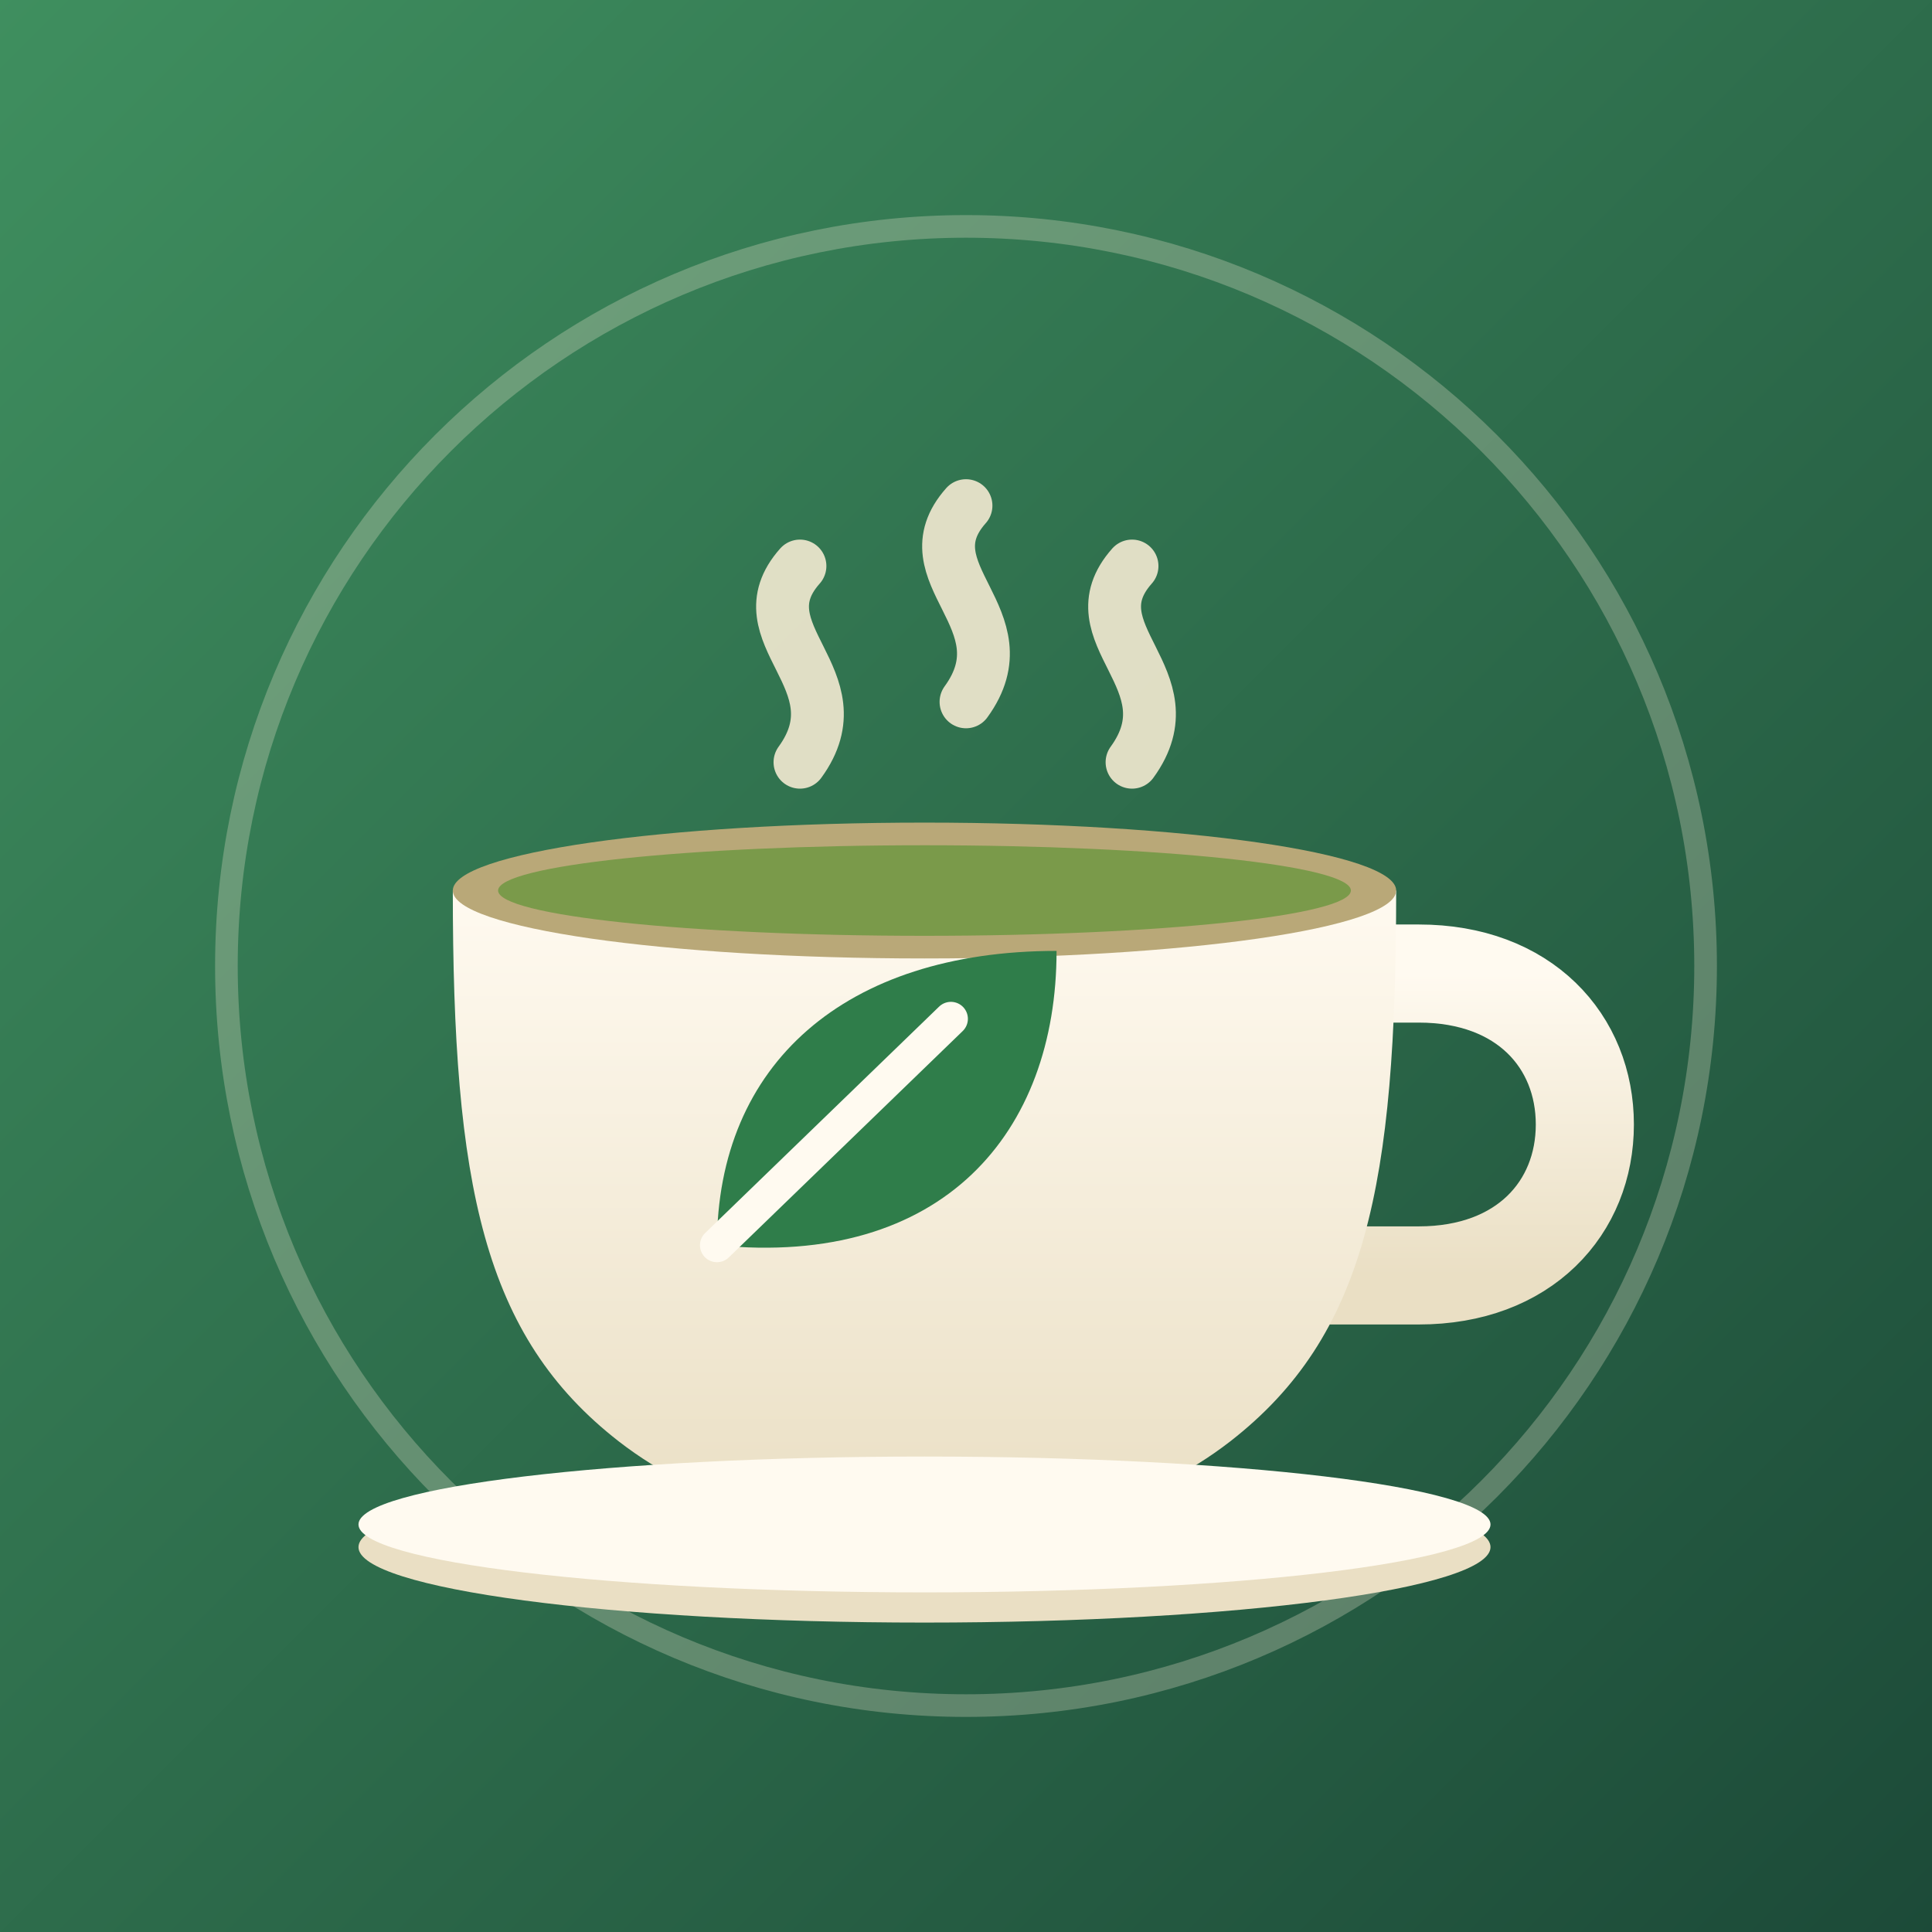
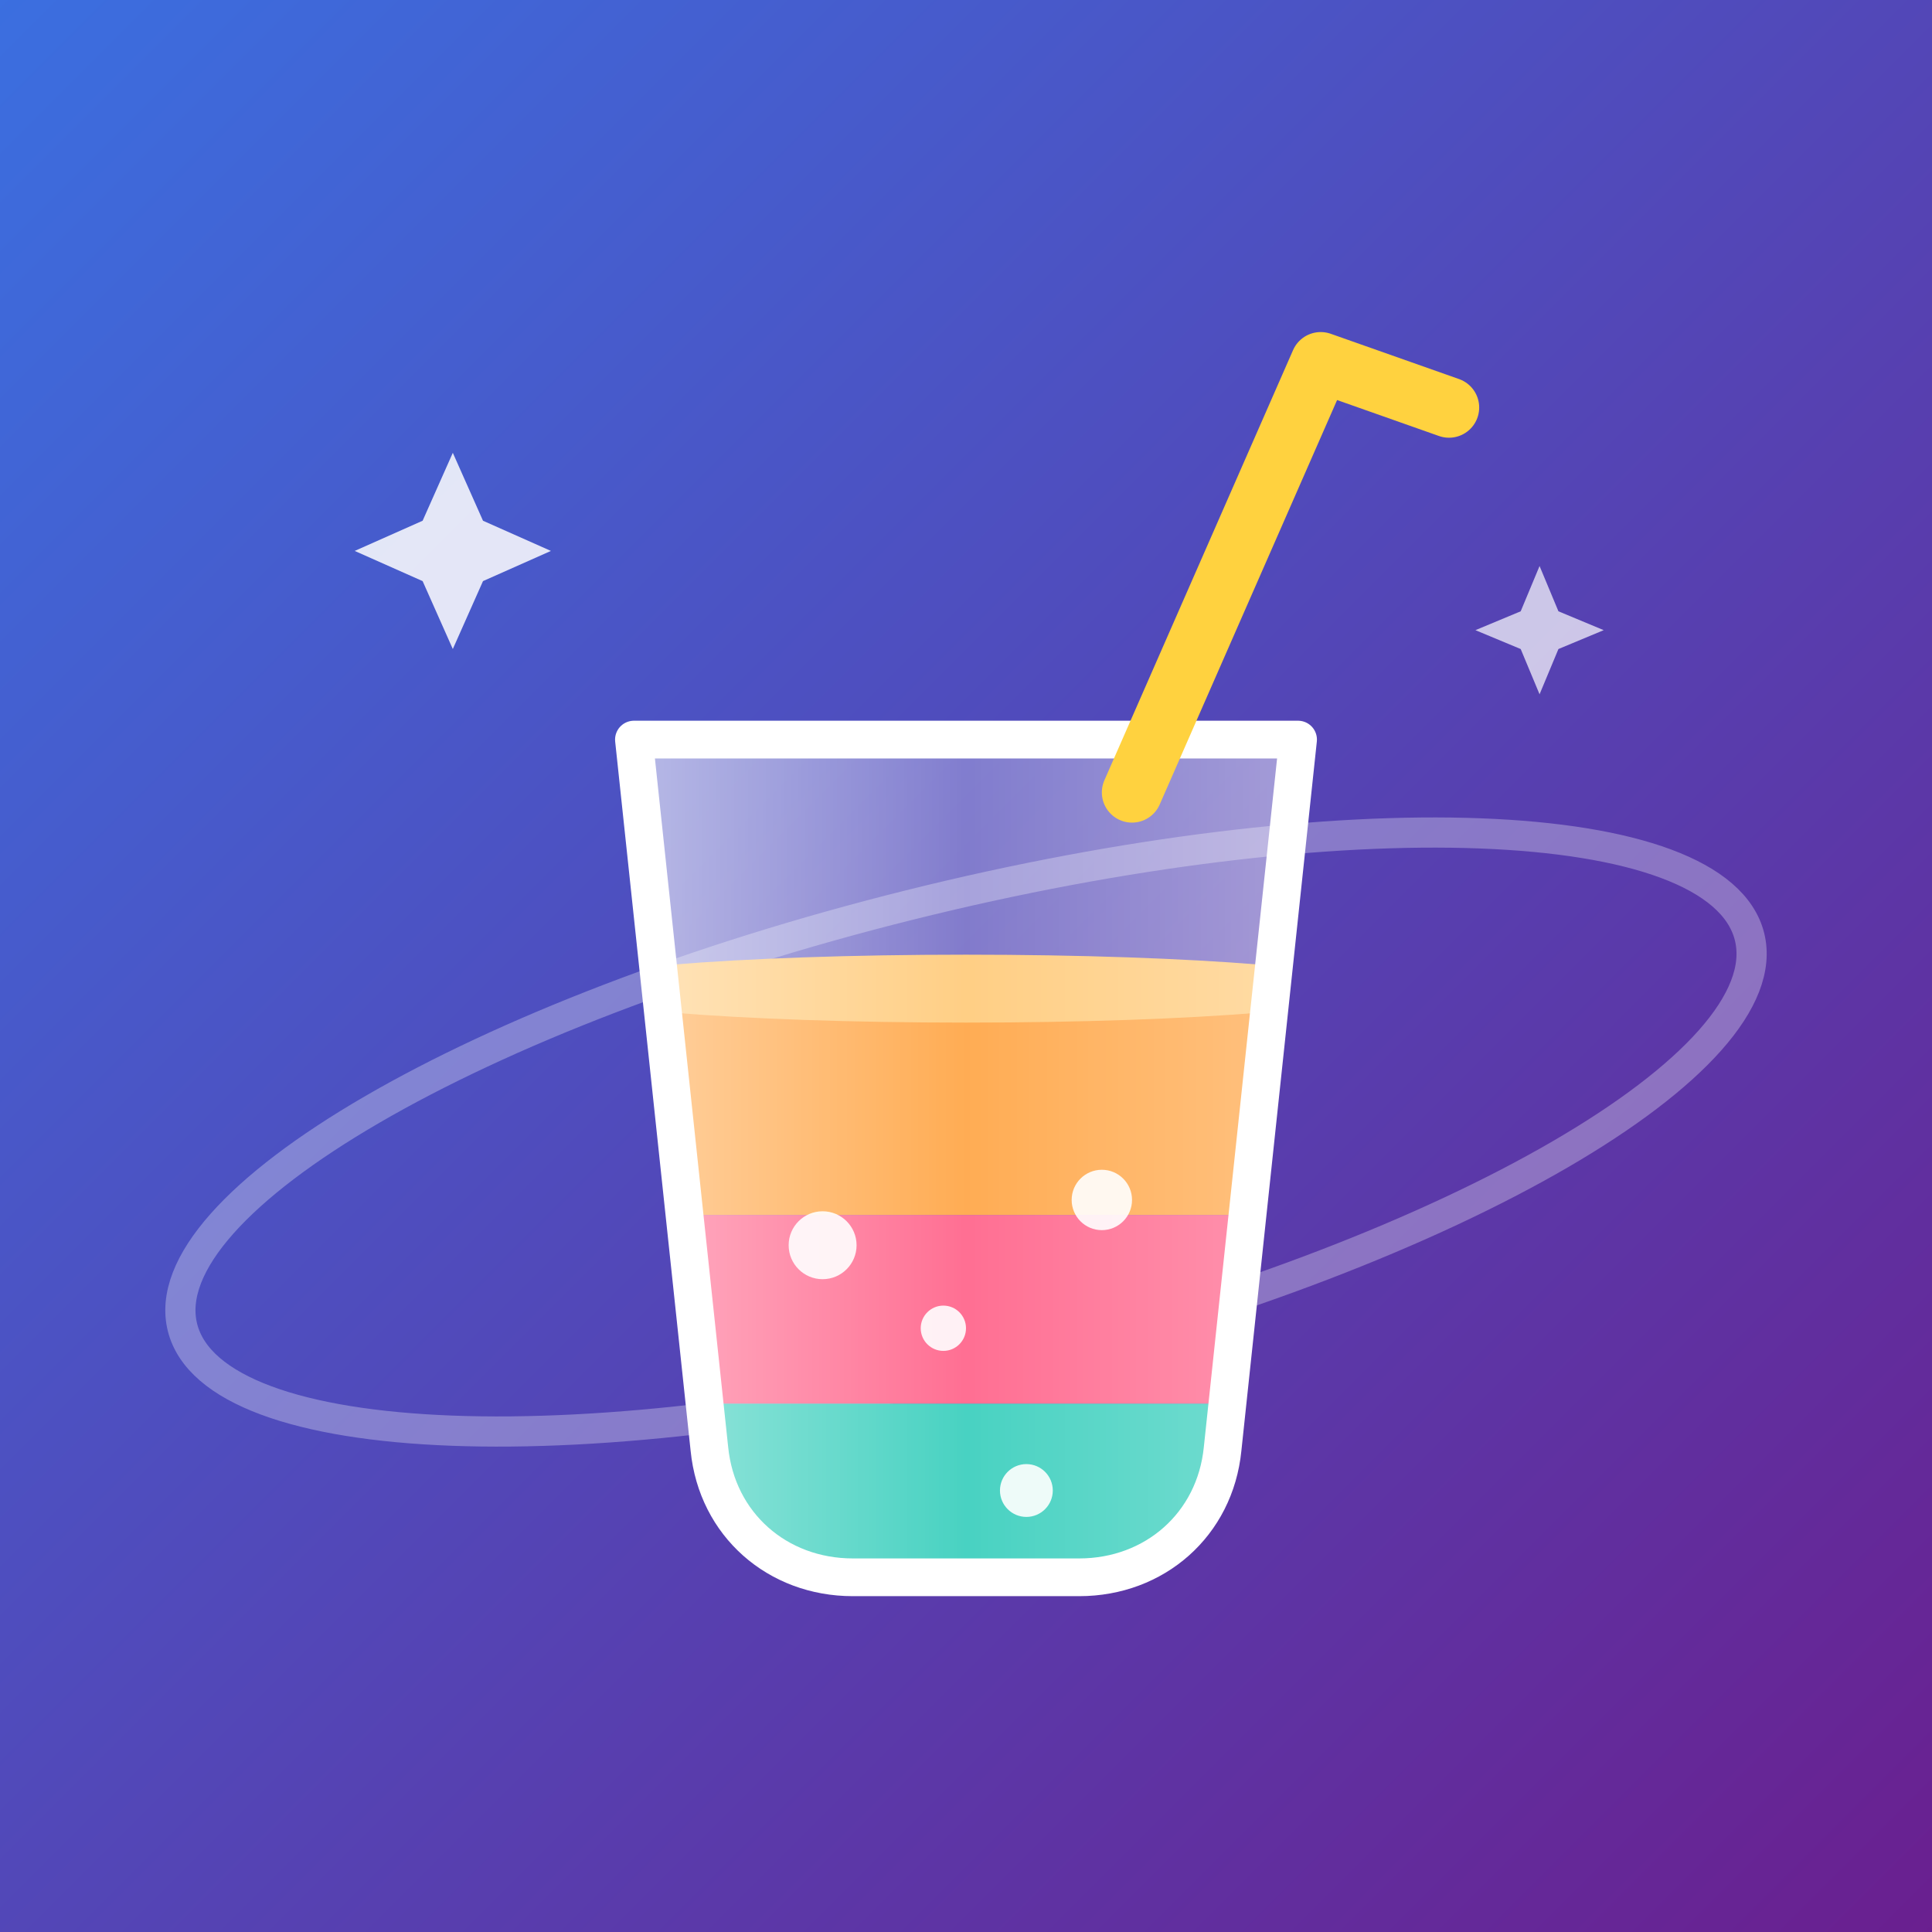
<svg xmlns="http://www.w3.org/2000/svg" viewBox="0 0 512 512">
  <defs>
    <linearGradient id="bg" x1="0" y1="0" x2="1" y2="1">
-       <stop offset="0" stop-color="#3f8f5f" />
-       <stop offset="1" stop-color="#1c4a38" />
+       <stop offset="0" stop-color="#3b6fe0" />
+       <stop offset="1" stop-color="#6a1f8f" />
    </linearGradient>
-     <linearGradient id="cup" x1="0" y1="0" x2="0" y2="1">
-       <stop offset="0" stop-color="#fffaf0" />
-       <stop offset="1" stop-color="#eadfc4" />
+     <linearGradient id="gl" x1="0" y1="0" x2="1" y2="0">
+       <stop offset="0" stop-color="#fff" stop-opacity=".55" />
+       <stop offset=".5" stop-color="#fff" stop-opacity=".18" />
+       <stop offset="1" stop-color="#fff" stop-opacity=".4" />
    </linearGradient>
+     <clipPath id="cp">
+       <path d="M168 196h176l-20 188c-2 20-18 34-38 34h-60c-20 0-36-14-38-34z" />
+     </clipPath>
  </defs>
  <rect width="512" height="512" fill="url(#bg)" />
-   <circle cx="256" cy="256" r="196" fill="none" stroke="#f3ead2" stroke-opacity=".28" stroke-width="6" />
-   <g fill="none" stroke="#f3ead2" stroke-width="14" stroke-linecap="round" opacity=".9">
-     <path d="M212 150c-16 18 16 30 0 52" />
-     <path d="M256 134c-16 18 16 30 0 52" />
-     <path d="M300 150c-16 18 16 30 0 52" />
+   <ellipse cx="256" cy="300" rx="214" ry="62" fill="none" stroke="#fff" stroke-opacity=".3" stroke-width="8" transform="rotate(-14 256 300)" />
+   <g clip-path="url(#cp)">
+     <rect x="150" y="196" width="220" height="230" fill="#fff" fill-opacity=".12" />
+     <rect x="150" y="262" width="220" height="60" fill="#ff9a2e" />
+     <rect x="150" y="322" width="220" height="50" fill="#ff4f7b" />
+     <rect x="150" y="372" width="220" height="60" fill="#20c8b4" />
+     <ellipse cx="256" cy="262" rx="110" ry="9" fill="#ffc46a" />
  </g>
-   <path d="M356 258h20c28 0 44 18 44 40s-16 40-44 40h-34" fill="none" stroke="url(#cup)" stroke-width="26" stroke-linecap="round" />
-   <path d="M120 236h250c0 78-8 118-44 146-22 17-46 22-81 22s-59-5-81-22c-36-28-44-68-44-146z" fill="url(#cup)" />
-   <ellipse cx="245" cy="236" rx="125" ry="18" fill="#b9a878" />
-   <ellipse cx="245" cy="236" rx="113" ry="12" fill="#7a9a4a" />
-   <ellipse cx="245" cy="410" rx="150" ry="20" fill="#eadfc4" />
-   <ellipse cx="245" cy="404" rx="150" ry="18" fill="#fffaf0" />
-   <path d="M190 330c0-48 34-78 90-78 0 48-30 84-90 78z" fill="#2f7d4a" />
-   <path d="M190 330l62-60" stroke="#fffaf0" stroke-width="9" stroke-linecap="round" fill="none" />
+   <path d="M168 196h176l-20 188c-2 20-18 34-38 34h-60c-20 0-36-14-38-34z" fill="url(#gl)" stroke="#fff" stroke-width="10" stroke-linejoin="round" />
+   <path d="M300 210L350 96l34 12" fill="none" stroke="#ffd23f" stroke-width="16" stroke-linecap="round" stroke-linejoin="round" />
+   <g fill="#fff" fill-opacity=".9">
+     <circle cx="218" cy="330" r="9" />
+     <circle cx="250" cy="352" r="6" />
+     <circle cx="292" cy="318" r="8" />
+     <circle cx="272" cy="395" r="7" />
+   </g>
+   <path d="M120 120l8 18 18 8-18 8-8 18-8-18-18-8 18-8z" fill="#fff" fill-opacity=".85" />
+   <path d="M408 150l5 12 12 5-12 5-5 12-5-12-12-5 12-5z" fill="#fff" fill-opacity=".7" />
</svg>
